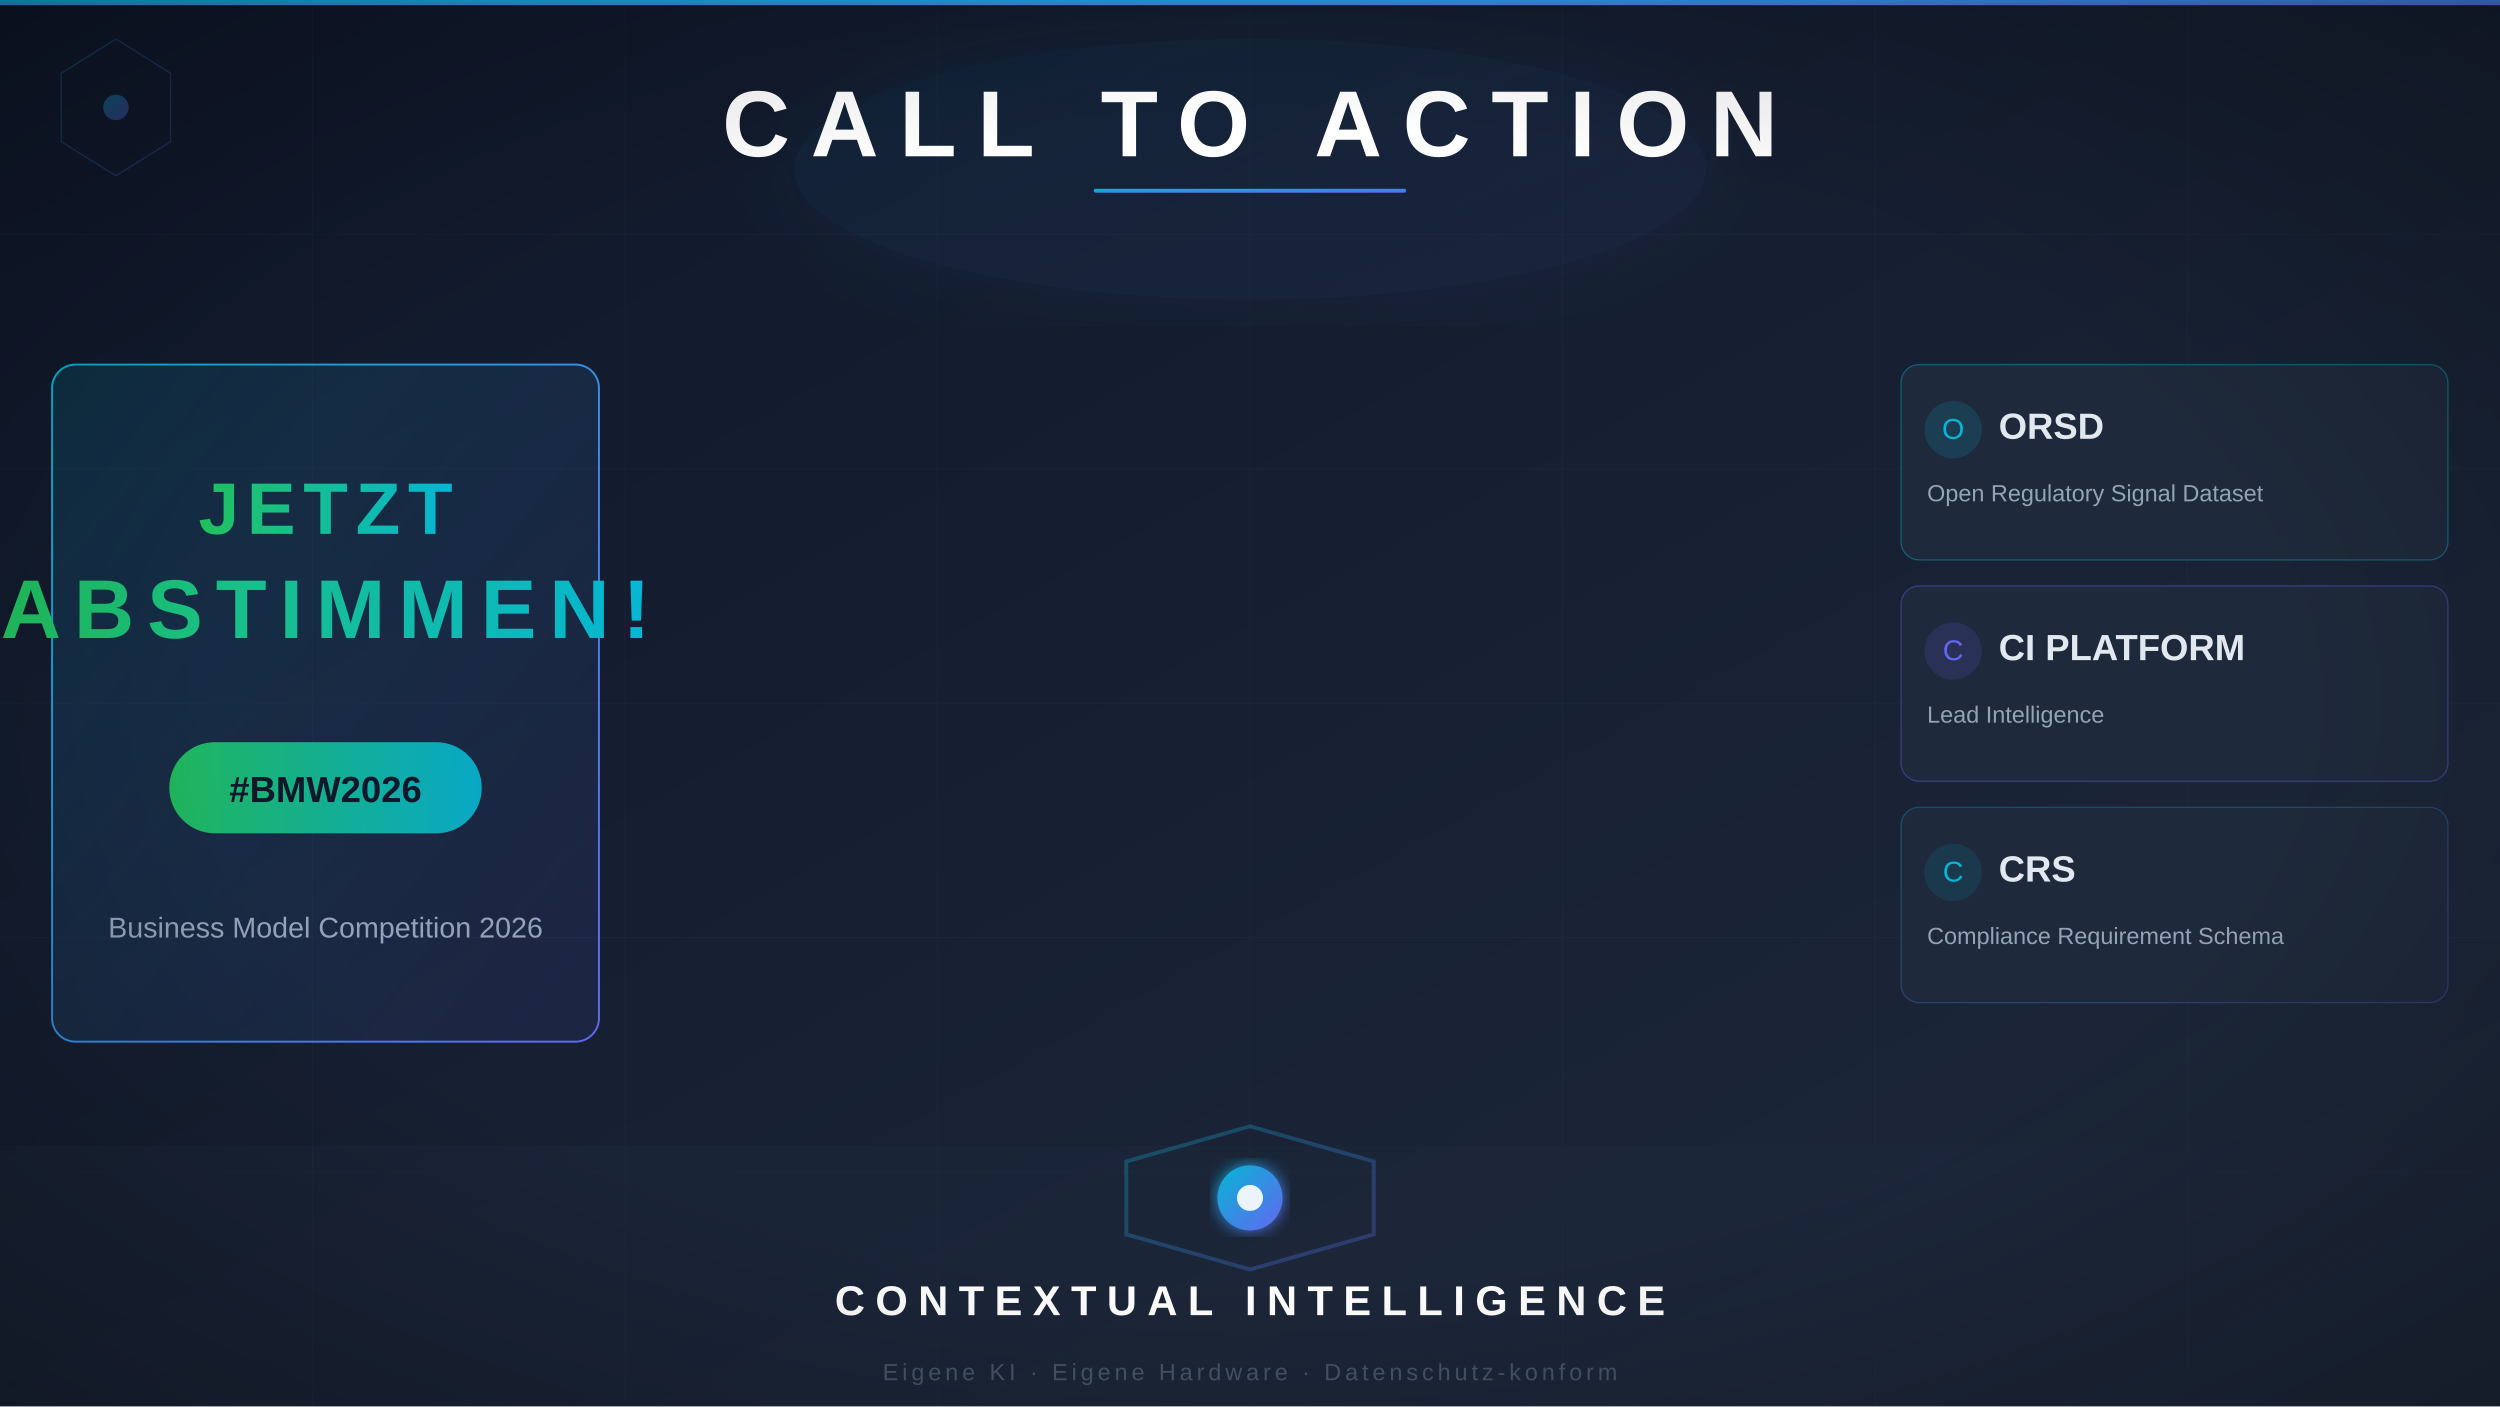
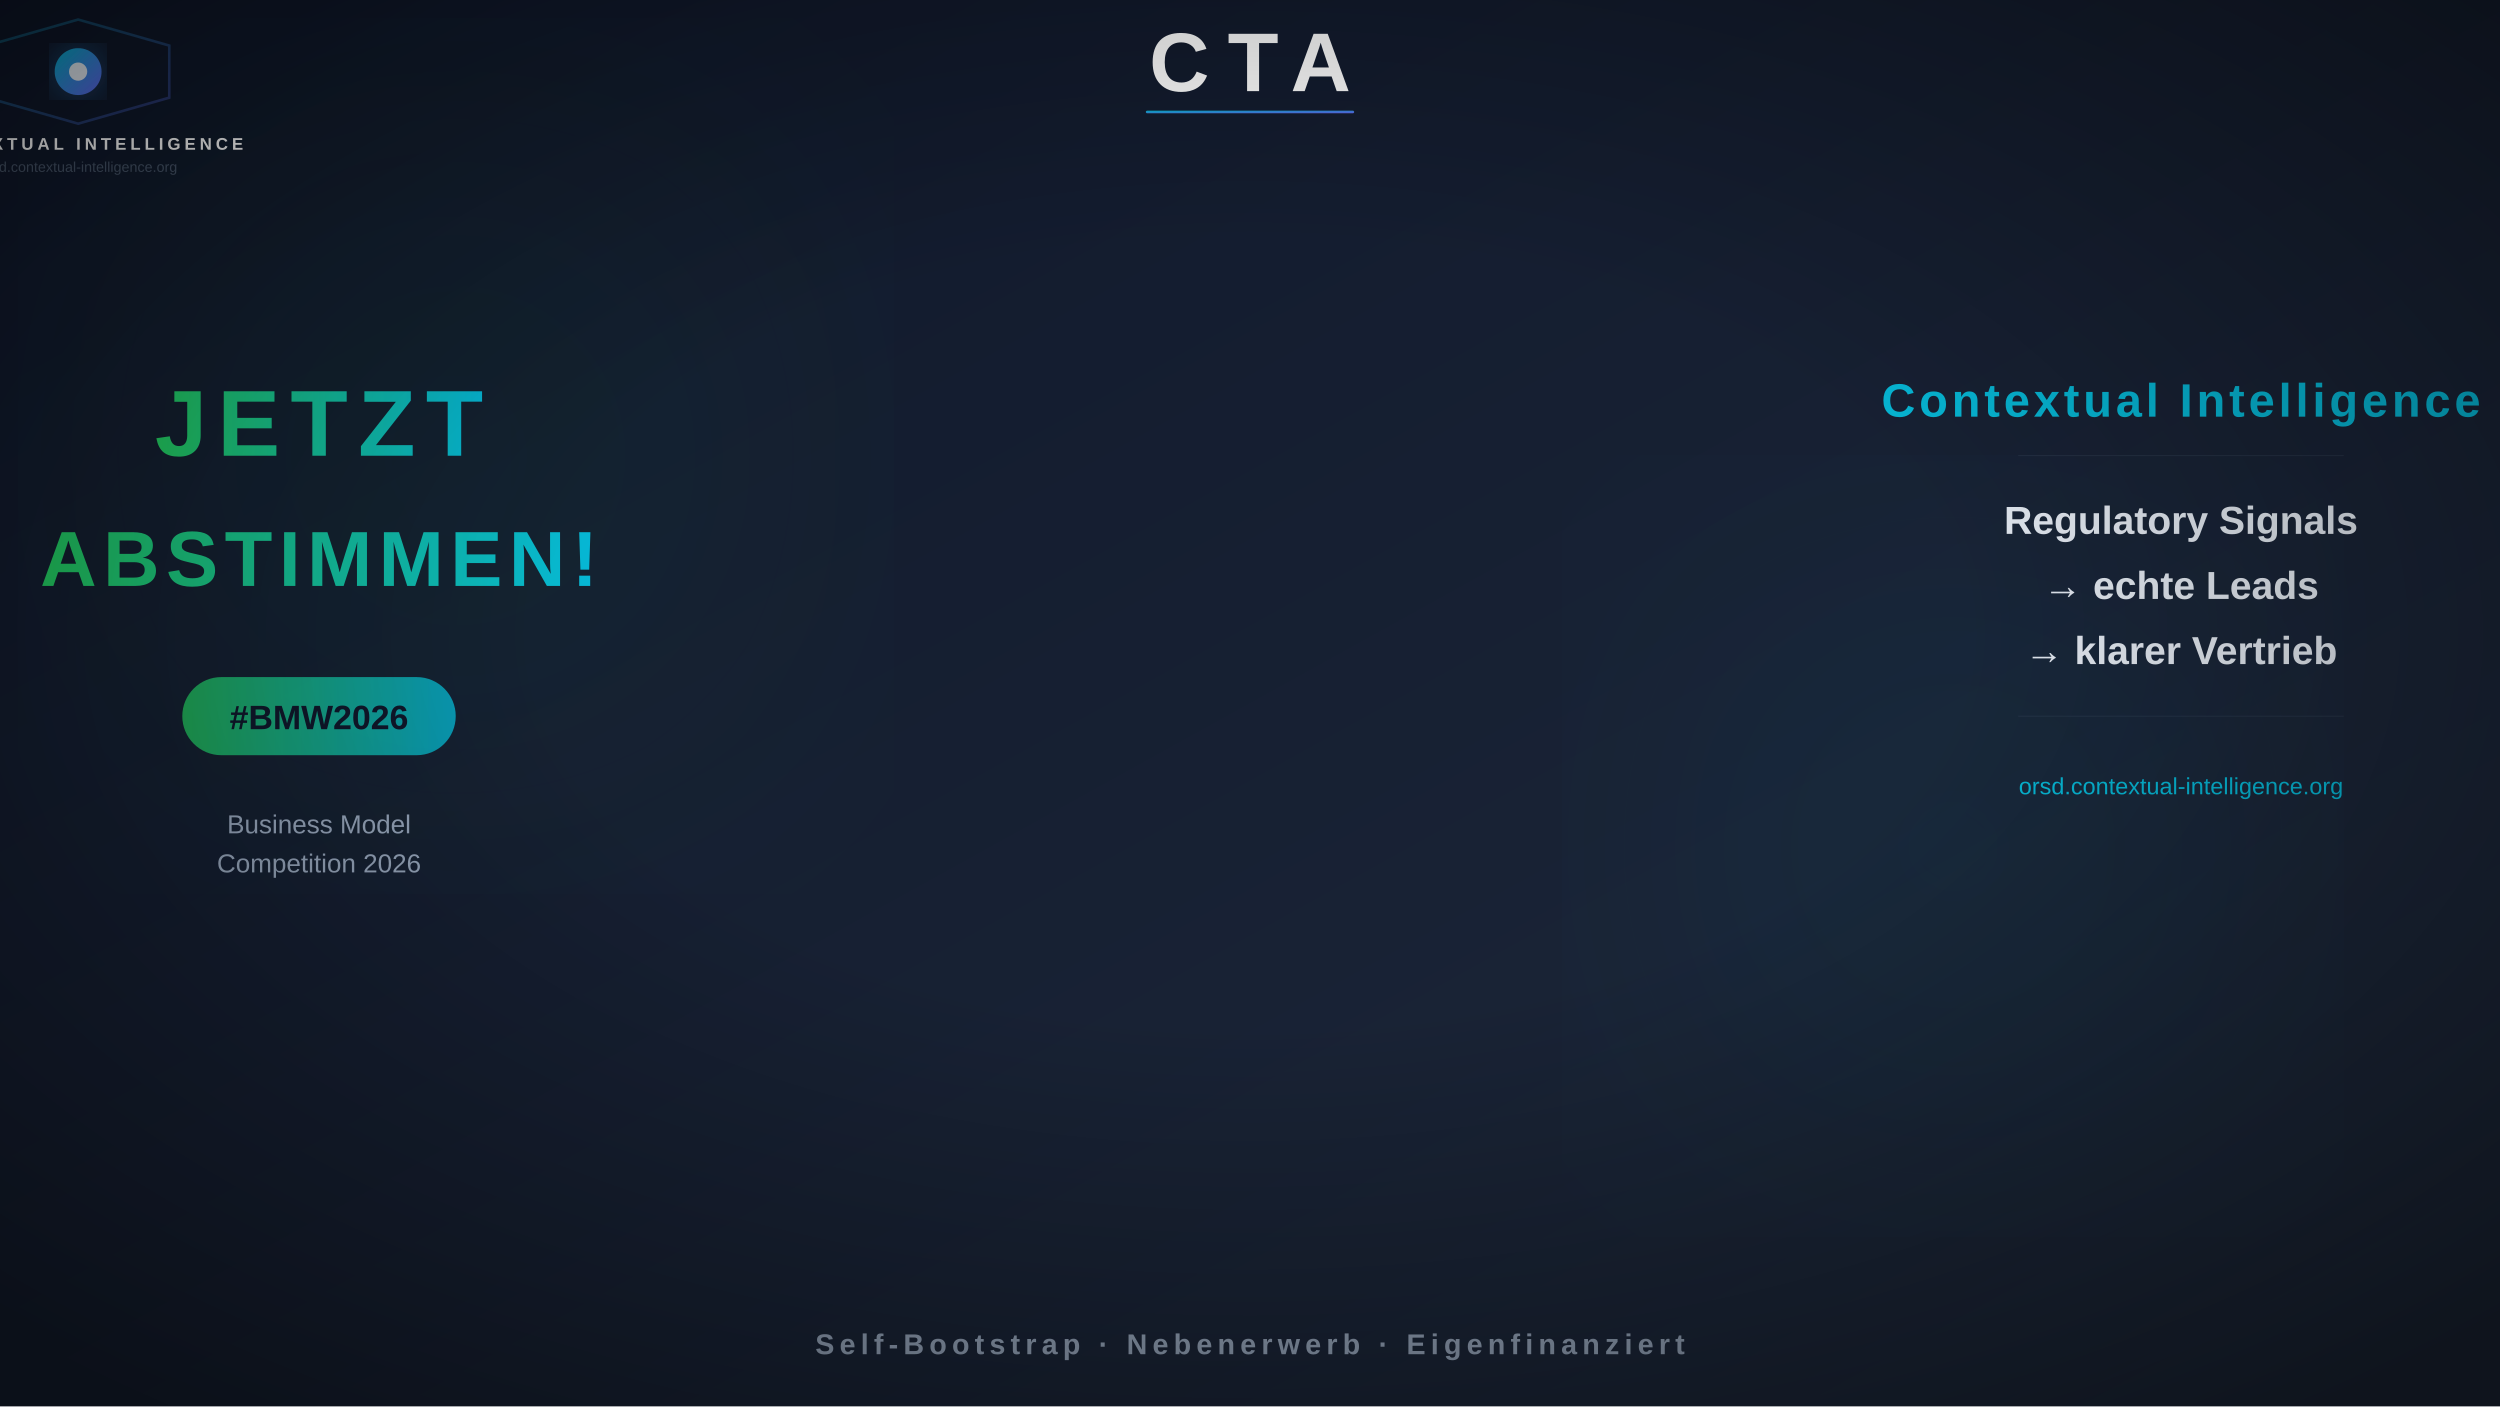
<svg xmlns="http://www.w3.org/2000/svg" viewBox="0 0 1920 1080" width="1920" height="1080">
  <defs>
    <linearGradient id="bg" x1="0%" y1="0%" x2="100%" y2="100%">
      <stop offset="0%" stop-color="#0f172a" />
      <stop offset="100%" stop-color="#1e293b" />
    </linearGradient>
    <linearGradient id="accent" x1="0%" y1="0%" x2="100%" y2="100%">
      <stop offset="0%" stop-color="#06b6d4" />
      <stop offset="100%" stop-color="#6366f1" />
    </linearGradient>
-     <linearGradient id="ctaBg" x1="0%" y1="0%" x2="100%" y2="100%">
-       <stop offset="0%" stop-color="#06b6d4" stop-opacity="0.15" />
-       <stop offset="100%" stop-color="#6366f1" stop-opacity="0.08" />
-     </linearGradient>
    <linearGradient id="votingGrad" x1="0%" y1="0%" x2="100%" y2="0%">
      <stop offset="0%" stop-color="#22c55e" />
      <stop offset="100%" stop-color="#06b6d4" />
    </linearGradient>
+     <filter id="bgBlur">
+       <feGaussianBlur stdDeviation="120" />
+     </filter>
    <filter id="glow">
-       <feGaussianBlur stdDeviation="6" result="b" />
+       <feGaussianBlur stdDeviation="20" result="b" />
      <feMerge>
        <feMergeNode in="b" />
        <feMergeNode in="SourceGraphic" />
      </feMerge>
    </filter>
-     <filter id="softGlow">
-       <feGaussianBlur stdDeviation="30" result="b" />
-       <feMerge>
-         <feMergeNode in="b" />
-         <feMergeNode in="SourceGraphic" />
-       </feMerge>
-     </filter>
-     <radialGradient id="vignette" cx="50%" cy="50%" r="75%">
-       <stop offset="55%" stop-color="#000" stop-opacity="0" />
-       <stop offset="100%" stop-color="#000" stop-opacity="0.35" />
+     <radialGradient id="vignette" cx="50%" cy="45%" r="70%">
+       <stop offset="40%" stop-color="#000" stop-opacity="0" />
+       <stop offset="100%" stop-color="#000" stop-opacity="0.5" />
    </radialGradient>
  </defs>
  <rect width="1920" height="1080" fill="url(#bg)" />
-   <g opacity="0.03" stroke="#ffffff" stroke-width="0.5">
-     <line x1="0" y1="180" x2="1920" y2="180" />
-     <line x1="0" y1="360" x2="1920" y2="360" />
-     <line x1="0" y1="540" x2="1920" y2="540" />
-     <line x1="0" y1="720" x2="1920" y2="720" />
-     <line x1="0" y1="900" x2="1920" y2="900" />
-     <line x1="240" y1="0" x2="240" y2="1080" />
-     <line x1="480" y1="0" x2="480" y2="1080" />
-     <line x1="720" y1="0" x2="720" y2="1080" />
-     <line x1="960" y1="0" x2="960" y2="1080" />
-     <line x1="1200" y1="0" x2="1200" y2="1080" />
-     <line x1="1440" y1="0" x2="1440" y2="1080" />
-     <line x1="1680" y1="0" x2="1680" y2="1080" />
+   <circle cx="350" cy="350" r="280" fill="#22c55e" opacity="0.04" filter="url(#bgBlur)" />
+   <circle cx="1500" cy="650" r="250" fill="#06b6d4" opacity="0.04" filter="url(#bgBlur)" />
+   <g transform="translate(60, 55)">
+     <polygon points="0,-40 70,-20 70,20 0,40 -70,20 -70,-20" fill="none" stroke="url(#accent)" stroke-width="2" opacity="0.35" />
+     <circle cx="0" cy="0" r="18" fill="url(#accent)" filter="url(#glow)" />
+     <circle cx="0" cy="0" r="7" fill="#ffffff" opacity="0.9" />
  </g>
-   <rect x="0" y="0" width="1920" height="4" fill="url(#accent)" />
-   <g transform="translate(40, 30) scale(0.35)">
-     <polygon points="140,0 260,75 260,225 140,300 20,225 20,75" fill="none" stroke="url(#accent)" stroke-width="3" opacity="0.25" />
-     <circle cx="140" cy="150" r="28" fill="url(#accent)" opacity="0.4" />
-   </g>
-   <ellipse cx="960" cy="130" rx="350" ry="100" fill="url(#accent)" opacity="0.06" filter="url(#softGlow)" />
-   <text x="960" y="120" font-family="'Segoe UI','Helvetica Neue',Arial,sans-serif" font-size="72" font-weight="700" fill="#ffffff" letter-spacing="16" text-anchor="middle">CALL TO ACTION</text>
-   <rect x="840" y="145" width="240" height="3" fill="url(#accent)" rx="1.5" />
-   <rect x="40" y="280" width="420" height="520" rx="18" fill="url(#ctaBg)" stroke="url(#accent)" stroke-width="1.5" />
-   <text x="250" y="410" font-family="'Segoe UI',Arial,sans-serif" font-size="56" font-weight="700" fill="url(#votingGrad)" letter-spacing="6" text-anchor="middle">JETZT</text>
-   <text x="250" y="490" font-family="'Segoe UI',Arial,sans-serif" font-size="64" font-weight="800" fill="url(#votingGrad)" letter-spacing="10" text-anchor="middle">ABSTIMMEN!</text>
-   <rect x="130" y="570" width="240" height="70" rx="35" fill="url(#votingGrad)" opacity="0.9" />
-   <text x="250" y="616" font-family="'Segoe UI',Arial,sans-serif" font-size="28" font-weight="700" fill="#0f172a" text-anchor="middle">#BMW2026</text>
-   <text x="250" y="720" font-family="'Segoe UI',Arial,sans-serif" font-size="22" fill="#94a3b8" text-anchor="middle">Business Model Competition 2026</text>
-   <rect x="1460" y="280" width="420" height="150" rx="14" fill="#1e293b" stroke="#06b6d4" stroke-width="1" stroke-opacity="0.4" />
-   <circle cx="1500" cy="330" r="22" fill="#06b6d4" opacity="0.15" />
-   <text x="1500" y="337" font-family="Arial,sans-serif" font-size="22" fill="#06b6d4" text-anchor="middle">O</text>
-   <text x="1535" y="337" font-family="'Segoe UI',Arial,sans-serif" font-size="28" font-weight="700" fill="#e2e8f0">ORSD</text>
-   <text x="1480" y="385" font-family="'Segoe UI',Arial,sans-serif" font-size="18" fill="#94a3b8">Open Regulatory Signal Dataset</text>
-   <rect x="1460" y="450" width="420" height="150" rx="14" fill="#1e293b" stroke="#6366f1" stroke-width="1" stroke-opacity="0.4" />
-   <circle cx="1500" cy="500" r="22" fill="#6366f1" opacity="0.15" />
-   <text x="1500" y="507" font-family="Arial,sans-serif" font-size="22" fill="#6366f1" text-anchor="middle">C</text>
-   <text x="1535" y="507" font-family="'Segoe UI',Arial,sans-serif" font-size="28" font-weight="700" fill="#e2e8f0">CI PLATFORM</text>
-   <text x="1480" y="555" font-family="'Segoe UI',Arial,sans-serif" font-size="18" fill="#94a3b8">Lead Intelligence</text>
-   <rect x="1460" y="620" width="420" height="150" rx="14" fill="#1e293b" stroke="url(#accent)" stroke-width="1" stroke-opacity="0.3" />
-   <circle cx="1500" cy="670" r="22" fill="#06b6d4" opacity="0.12" />
-   <text x="1500" y="677" font-family="Arial,sans-serif" font-size="22" fill="#06b6d4" text-anchor="middle">C</text>
-   <text x="1535" y="677" font-family="'Segoe UI',Arial,sans-serif" font-size="28" font-weight="700" fill="#e2e8f0">CRS</text>
-   <text x="1480" y="725" font-family="'Segoe UI',Arial,sans-serif" font-size="18" fill="#94a3b8">Compliance Requirement Schema</text>
-   <rect x="0" y="880" width="1920" height="200" fill="#1e293b" opacity="0.4" />
-   <g transform="translate(960, 920)">
-     <polygon points="0,-55 95,-28 95,28 0,55 -95,28 -95,-28" fill="none" stroke="url(#accent)" stroke-width="3" opacity="0.3" />
-     <circle cx="0" cy="0" r="25" fill="url(#accent)" filter="url(#glow)" />
-     <circle cx="0" cy="0" r="10" fill="#ffffff" opacity="0.9" />
-   </g>
-   <text x="960" y="1010" font-family="'Segoe UI','Helvetica Neue',Arial,sans-serif" font-size="32" font-weight="700" fill="#ffffff" letter-spacing="8" text-anchor="middle">CONTEXTUAL INTELLIGENCE</text>
-   <line x1="820" y1="1025" x2="1100" y2="1025" stroke="url(#accent)" stroke-width="2" stroke-linecap="round" />
-   <text x="960" y="1060" font-family="'Segoe UI',Arial,sans-serif" font-size="18" fill="#475569" letter-spacing="3" text-anchor="middle">Eigene KI · Eigene Hardware · Datenschutz-konform</text>
+   <text x="60" y="115" font-family="'Segoe UI','Helvetica Neue',Arial,sans-serif" font-size="13" font-weight="700" fill="#ffffff" letter-spacing="3" text-anchor="middle">CONTEXTUAL INTELLIGENCE</text>
+   <text x="60" y="132" font-family="'Segoe UI',Arial,sans-serif" font-size="11" fill="#475569" text-anchor="middle">orsd.contextual-intelligence.org</text>
+   <text x="960" y="70" font-family="'Segoe UI','Helvetica Neue',Arial,sans-serif" font-size="64" font-weight="700" fill="#ffffff" letter-spacing="14" text-anchor="middle">CTA</text>
+   <rect x="880" y="85" width="160" height="2" fill="url(#accent)" rx="1" />
+   <line x1="420" y1="120" x2="420" y2="1000" stroke="url(#accent)" stroke-width="1" opacity="0.08" />
+   <line x1="1500" y1="120" x2="1500" y2="1000" stroke="url(#accent)" stroke-width="1" opacity="0.08" />
+   <text x="245" y="350" font-family="'Segoe UI',Arial,sans-serif" font-size="72" font-weight="700" fill="url(#votingGrad)" text-anchor="middle" letter-spacing="8">JETZT</text>
+   <text x="245" y="450" font-family="'Segoe UI',Arial,sans-serif" font-size="60" font-weight="800" fill="url(#votingGrad)" text-anchor="middle" letter-spacing="5">ABSTIMMEN!</text>
+   <rect x="140" y="520" width="210" height="60" rx="30" fill="url(#votingGrad)" opacity="0.8" />
+   <text x="245" y="560" font-family="'Segoe UI',Arial,sans-serif" font-size="26" font-weight="700" fill="#0f172a" text-anchor="middle">#BMW2026</text>
+   <text x="245" y="640" font-family="'Segoe UI',Arial,sans-serif" font-size="20" fill="#94a3b8" text-anchor="middle">Business Model</text>
+   <text x="245" y="670" font-family="'Segoe UI',Arial,sans-serif" font-size="20" fill="#94a3b8" text-anchor="middle">Competition 2026</text>
+   <text x="1675" y="320" font-family="'Segoe UI','Helvetica Neue',Arial,sans-serif" font-size="36" font-weight="700" fill="#06b6d4" text-anchor="middle" letter-spacing="3">Contextual Intelligence</text>
+   <line x1="1550" y1="350" x2="1800" y2="350" stroke="#475569" stroke-width="0.5" opacity="0.4" />
+   <text x="1675" y="410" font-family="'Segoe UI','Helvetica Neue',Arial,sans-serif" font-size="30" font-weight="600" fill="#e2e8f0" text-anchor="middle">Regulatory Signals</text>
+   <text x="1675" y="460" font-family="'Segoe UI','Helvetica Neue',Arial,sans-serif" font-size="30" font-weight="600" fill="#e2e8f0" text-anchor="middle">→ echte Leads</text>
+   <text x="1675" y="510" font-family="'Segoe UI','Helvetica Neue',Arial,sans-serif" font-size="30" font-weight="600" fill="#e2e8f0" text-anchor="middle">→ klarer Vertrieb</text>
+   <line x1="1550" y1="550" x2="1800" y2="550" stroke="#475569" stroke-width="0.5" opacity="0.4" />
+   <text x="1675" y="610" font-family="'Segoe UI',Arial,sans-serif" font-size="18" fill="#06b6d4" text-anchor="middle">orsd.contextual-intelligence.org</text>
+   <text x="960" y="1040" font-family="'Segoe UI','Helvetica Neue',Arial,sans-serif" font-size="22" font-weight="600" fill="#94a3b8" text-anchor="middle" letter-spacing="4">Self-Bootstrap · Nebenerwerb · Eigenfinanziert</text>
  <rect width="1920" height="1080" fill="url(#vignette)" pointer-events="none" />
</svg>
